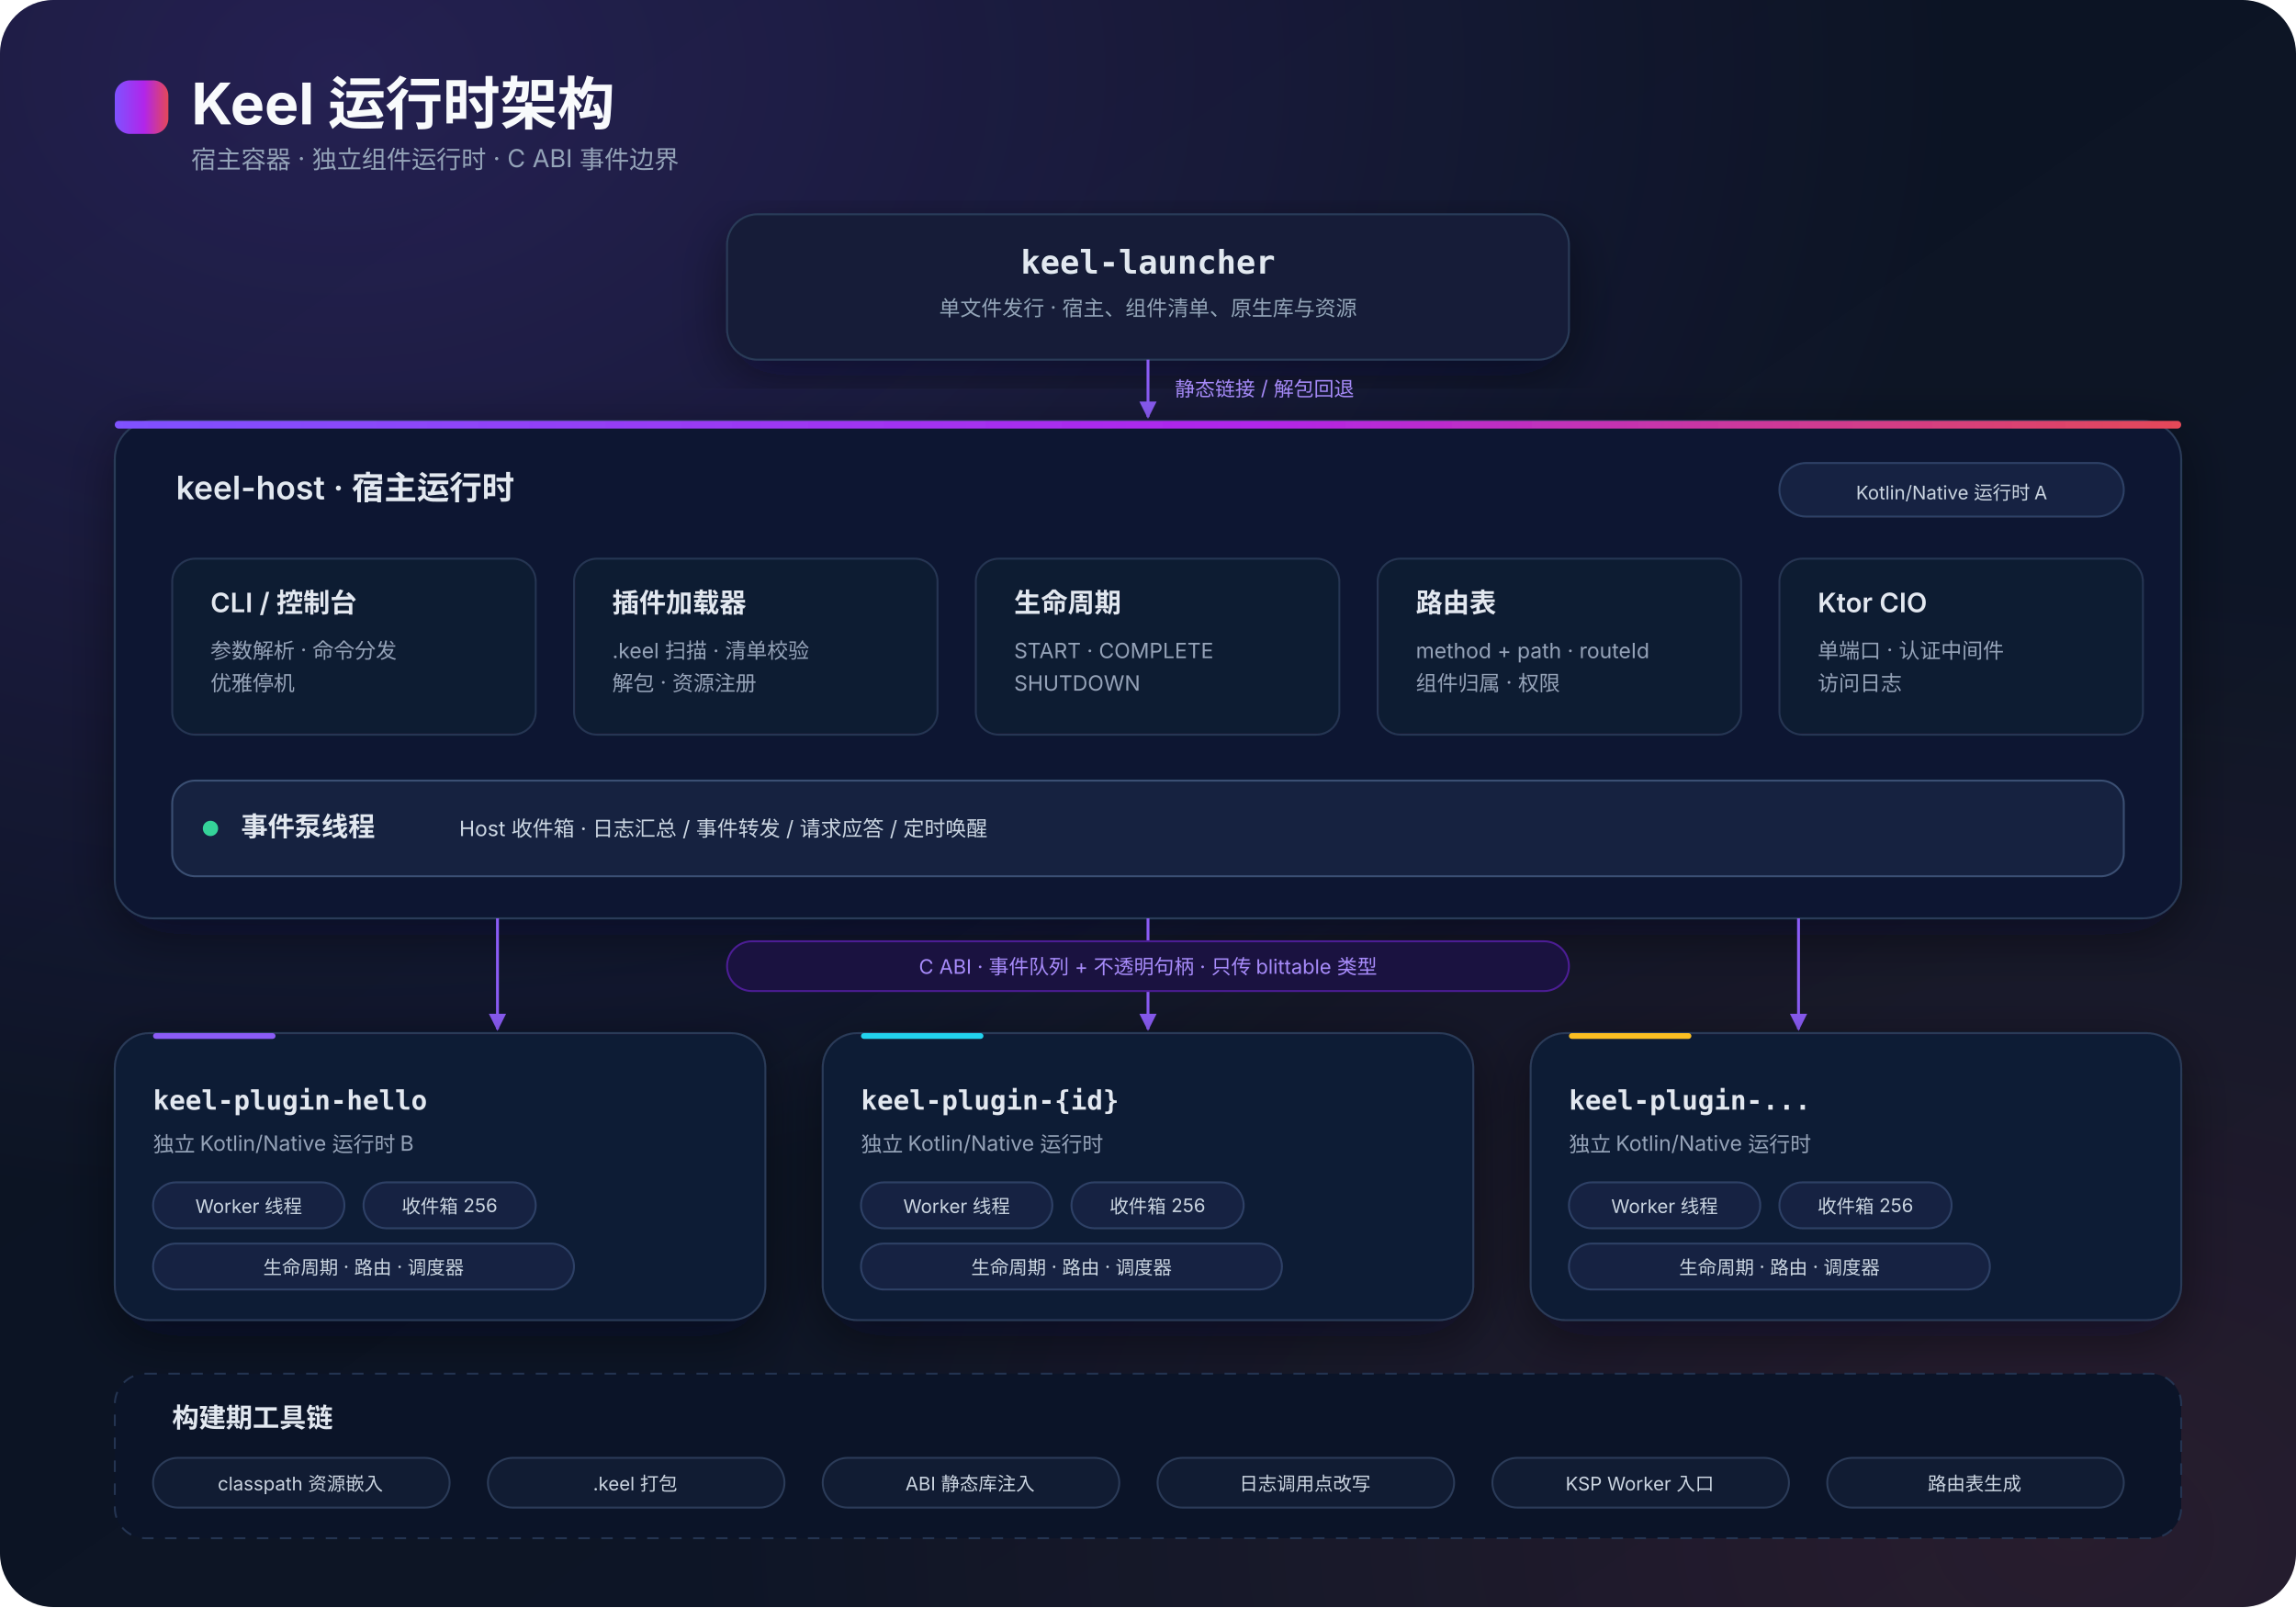
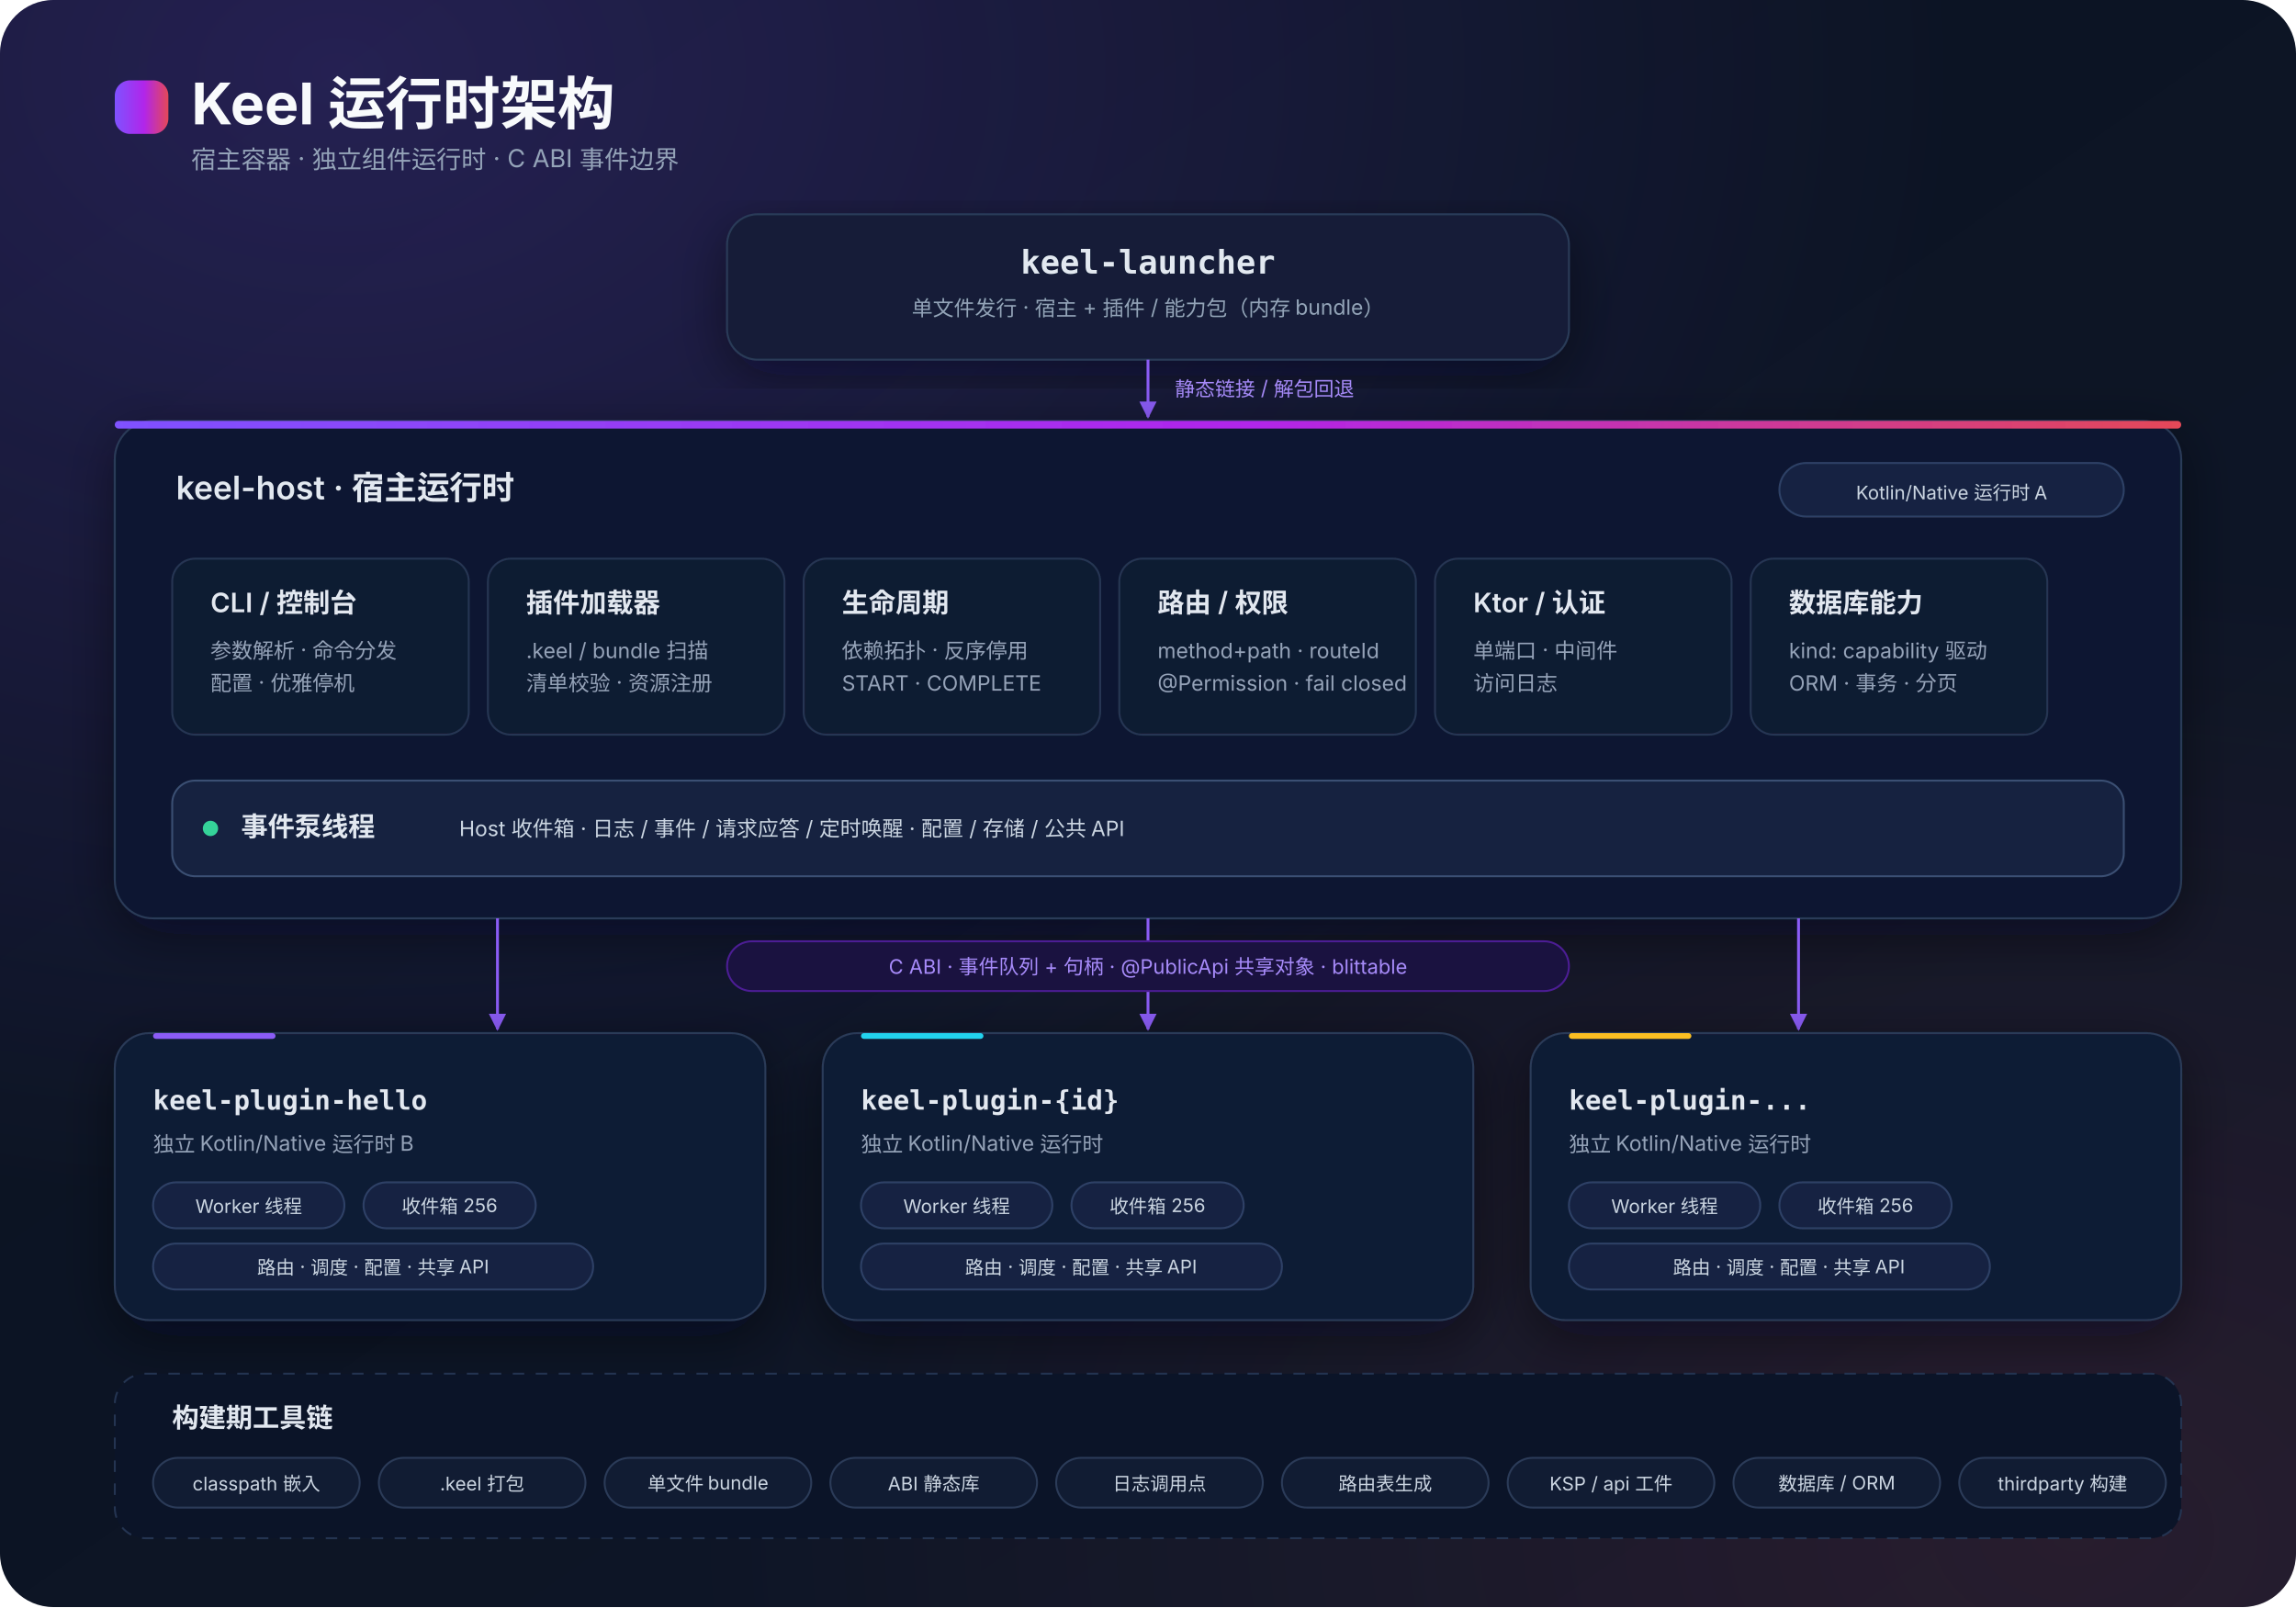
<svg xmlns="http://www.w3.org/2000/svg" width="1200" height="840" viewBox="0 0 1200 840" role="img" aria-labelledby="title desc">
  <defs>
    <linearGradient id="bg" x1="0" y1="0" x2="1" y2="1">
      <stop offset="0" stop-color="#0B1220" />
      <stop offset="1" stop-color="#0E1729" />
    </linearGradient>
    <linearGradient id="accent" x1="0" y1="0" x2="1" y2="0">
      <stop offset="0" stop-color="#7F52FF" />
      <stop offset="0.55" stop-color="#B125EA" />
      <stop offset="1" stop-color="#E44857" />
    </linearGradient>
    <radialGradient id="glowA" cx="0.15" cy="0.05" r="0.7">
      <stop offset="0" stop-color="#7F52FF" stop-opacity="0.22" />
      <stop offset="1" stop-color="#7F52FF" stop-opacity="0" />
    </radialGradient>
    <radialGradient id="glowB" cx="0.9" cy="0.95" r="0.6">
      <stop offset="0" stop-color="#E44857" stop-opacity="0.12" />
      <stop offset="1" stop-color="#E44857" stop-opacity="0" />
    </radialGradient>
    <filter id="shadow" x="-20%" y="-20%" width="140%" height="140%">
      <feDropShadow dx="0" dy="8" stdDeviation="14" flood-color="#020617" flood-opacity="0.45" />
    </filter>
    <marker id="arrow" viewBox="0 0 10 10" refX="9" refY="5" markerWidth="6" markerHeight="6" orient="auto-start-reverse">
      <path d="M 0 0 L 10 5 L 0 10 z" fill="#8B5CF6" />
    </marker>
    <style>
      .title { font-family: Inter, "Segoe UI", "Noto Sans SC", "Microsoft YaHei", sans-serif; font-size: 30px; font-weight: 700; fill: #F8FAFC; }
      .subtitle { font-family: Inter, "Segoe UI", "Noto Sans SC", "Microsoft YaHei", sans-serif; font-size: 13px; fill: #94A3B8; }
      .h2 { font-family: Inter, "Segoe UI", "Noto Sans SC", "Microsoft YaHei", sans-serif; font-size: 17px; font-weight: 600; fill: #E2E8F0; }
      .h3 { font-family: Inter, "Segoe UI", "Noto Sans SC", "Microsoft YaHei", sans-serif; font-size: 14px; font-weight: 600; fill: #E2E8F0; }
      .body { font-family: Inter, "Segoe UI", "Noto Sans SC", "Microsoft YaHei", sans-serif; font-size: 11px; fill: #94A3B8; }
      .bodyBright { font-family: Inter, "Segoe UI", "Noto Sans SC", "Microsoft YaHei", sans-serif; font-size: 11px; fill: #CBD5E1; }
      .micro { font-family: Inter, "Segoe UI", "Noto Sans SC", "Microsoft YaHei", sans-serif; font-size: 9.5px; fill: #64748B; }
      .pillText { font-family: Inter, "Segoe UI", "Noto Sans SC", "Microsoft YaHei", sans-serif; font-size: 9.8px; fill: #CBD5E1; }
      .accentText { font-family: Inter, "Segoe UI", "Noto Sans SC", "Microsoft YaHei", sans-serif; font-size: 10.5px; fill: #A78BFA; }
      .mono { font-family: "JetBrains Mono", "Cascadia Code", "SFMono-Regular", Consolas, monospace; }
    </style>
  </defs>
  <rect width="1200" height="840" rx="28" fill="url(#bg)" />
  <rect width="1200" height="840" rx="28" fill="url(#glowA)" />
  <rect width="1200" height="840" rx="28" fill="url(#glowB)" />
  <rect x="60" y="42" width="28" height="28" rx="8" fill="url(#accent)" />
  <text x="100" y="65" class="title">Keel 运行时架构</text>
  <text x="100" y="88" class="subtitle">宿主容器 · 独立组件运行时 · C ABI 事件边界</text>
  <g filter="url(#shadow)">
    <rect x="380" y="112" width="440" height="76" rx="16" fill="#131F37" stroke="#2B3B58" />
    <text x="600" y="143" text-anchor="middle" class="h2 mono">keel-launcher</text>
-     <text x="600" y="165" text-anchor="middle" class="body">单文件发行 · 宿主、组件清单、原生库与资源</text>
+     <text x="600" y="165" text-anchor="middle" class="body">单文件发行 · 宿主 + 插件 / 能力包（内存 bundle）</text>
  </g>
  <line x1="600" y1="188" x2="600" y2="218" stroke="#8B5CF6" stroke-width="1.5" marker-end="url(#arrow)" />
  <text x="614" y="207" class="accentText">静态链接 / 解包回退</text>
  <g filter="url(#shadow)">
    <rect x="60" y="220" width="1080" height="260" rx="20" fill="#0E1830" stroke="#2B3B58" />
    <rect x="60" y="220" width="1080" height="4" rx="2" fill="url(#accent)" />
    <text x="92" y="261" class="h2">keel-host · 宿主运行时</text>
    <rect x="930" y="242" width="180" height="28" rx="14" fill="#162443" stroke="#2E4166" />
    <text x="1020" y="261" text-anchor="middle" class="pillText">Kotlin/Native 运行时 A</text>
-     <rect x="90" y="292" width="190" height="92" rx="12" fill="#111C33" stroke="#253653" />
+     <rect x="90" y="292" width="155" height="92" rx="12" fill="#111C33" stroke="#253653" />
    <text x="110" y="320" class="h3">CLI / 控制台</text>
    <text x="110" y="344" class="body">参数解析 · 命令分发</text>
-     <text x="110" y="361" class="body">优雅停机</text>
-     <rect x="300" y="292" width="190" height="92" rx="12" fill="#111C33" stroke="#253653" />
-     <text x="320" y="320" class="h3">插件加载器</text>
-     <text x="320" y="344" class="body">.keel 扫描 · 清单校验</text>
-     <text x="320" y="361" class="body">解包 · 资源注册</text>
-     <rect x="510" y="292" width="190" height="92" rx="12" fill="#111C33" stroke="#253653" />
-     <text x="530" y="320" class="h3">生命周期</text>
-     <text x="530" y="344" class="body">START · COMPLETE</text>
-     <text x="530" y="361" class="body">SHUTDOWN</text>
-     <rect x="720" y="292" width="190" height="92" rx="12" fill="#111C33" stroke="#253653" />
-     <text x="740" y="320" class="h3">路由表</text>
-     <text x="740" y="344" class="body">method + path · routeId</text>
-     <text x="740" y="361" class="body">组件归属 · 权限</text>
-     <rect x="930" y="292" width="190" height="92" rx="12" fill="#111C33" stroke="#253653" />
-     <text x="950" y="320" class="h3">Ktor CIO</text>
-     <text x="950" y="344" class="body">单端口 · 认证中间件</text>
-     <text x="950" y="361" class="body">访问日志</text>
+     <text x="110" y="361" class="body">配置 · 优雅停机</text>
+     <rect x="255" y="292" width="155" height="92" rx="12" fill="#111C33" stroke="#253653" />
+     <text x="275" y="320" class="h3">插件加载器</text>
+     <text x="275" y="344" class="body">.keel / bundle 扫描</text>
+     <text x="275" y="361" class="body">清单校验 · 资源注册</text>
+     <rect x="420" y="292" width="155" height="92" rx="12" fill="#111C33" stroke="#253653" />
+     <text x="440" y="320" class="h3">生命周期</text>
+     <text x="440" y="344" class="body">依赖拓扑 · 反序停用</text>
+     <text x="440" y="361" class="body">START · COMPLETE</text>
+     <rect x="585" y="292" width="155" height="92" rx="12" fill="#111C33" stroke="#253653" />
+     <text x="605" y="320" class="h3">路由 / 权限</text>
+     <text x="605" y="344" class="body">method+path · routeId</text>
+     <text x="605" y="361" class="body">@Permission · fail closed</text>
+     <rect x="750" y="292" width="155" height="92" rx="12" fill="#111C33" stroke="#253653" />
+     <text x="770" y="320" class="h3">Ktor / 认证</text>
+     <text x="770" y="344" class="body">单端口 · 中间件</text>
+     <text x="770" y="361" class="body">访问日志</text>
+     <rect x="915" y="292" width="155" height="92" rx="12" fill="#111C33" stroke="#253653" />
+     <text x="935" y="320" class="h3">数据库能力</text>
+     <text x="935" y="344" class="body">kind: capability 驱动</text>
+     <text x="935" y="361" class="body">ORM · 事务 · 分页</text>
    <rect x="90" y="408" width="1020" height="50" rx="12" fill="#152341" stroke="#3B4F73" />
    <circle cx="110" cy="433" r="4" fill="#34D399" />
    <text x="126" y="437" class="h3">事件泵线程</text>
-     <text x="240" y="437" class="bodyBright">Host 收件箱 · 日志汇总 / 事件转发 / 请求应答 / 定时唤醒</text>
+     <text x="240" y="437" class="bodyBright">Host 收件箱 · 日志 / 事件 / 请求应答 / 定时唤醒 · 配置 / 存储 / 公共 API</text>
  </g>
  <line x1="260" y1="480" x2="260" y2="538" stroke="#8B5CF6" stroke-width="1.5" marker-end="url(#arrow)" />
  <line x1="600" y1="480" x2="600" y2="538" stroke="#8B5CF6" stroke-width="1.5" marker-end="url(#arrow)" />
  <line x1="940" y1="480" x2="940" y2="538" stroke="#8B5CF6" stroke-width="1.5" marker-end="url(#arrow)" />
  <rect x="380" y="492" width="440" height="26" rx="13" fill="#1A1240" stroke="#4C1D95" />
-   <text x="600" y="509" text-anchor="middle" class="accentText">C ABI · 事件队列 + 不透明句柄 · 只传 blittable 类型</text>
+   <text x="600" y="509" text-anchor="middle" class="accentText">C ABI · 事件队列 + 句柄 · @PublicApi 共享对象 · blittable</text>
  <g filter="url(#shadow)">
    <rect x="60" y="540" width="340" height="150" rx="18" fill="#101C35" stroke="#2B3B58" />
    <rect x="80" y="540" width="64" height="3" rx="1.5" fill="#8B5CF6" />
    <text x="80" y="580" class="h3 mono">keel-plugin-hello</text>
    <text x="80" y="602" class="body">独立 Kotlin/Native 运行时 B</text>
    <rect x="80" y="618" width="100" height="24" rx="12" fill="#162443" stroke="#2E4166" />
    <text x="130" y="634" text-anchor="middle" class="pillText">Worker 线程</text>
    <rect x="190" y="618" width="90" height="24" rx="12" fill="#162443" stroke="#2E4166" />
    <text x="235" y="634" text-anchor="middle" class="pillText">收件箱 256</text>
-     <rect x="80" y="650" width="220" height="24" rx="12" fill="#162443" stroke="#2E4166" />
-     <text x="190" y="666" text-anchor="middle" class="pillText">生命周期 · 路由 · 调度器</text>
+     <rect x="80" y="650" width="230" height="24" rx="12" fill="#162443" stroke="#2E4166" />
+     <text x="195" y="666" text-anchor="middle" class="pillText">路由 · 调度 · 配置 · 共享 API</text>
  </g>
  <g filter="url(#shadow)">
    <rect x="430" y="540" width="340" height="150" rx="18" fill="#101C35" stroke="#2B3B58" />
    <rect x="450" y="540" width="64" height="3" rx="1.5" fill="#22D3EE" />
    <text x="450" y="580" class="h3 mono">keel-plugin-{id}</text>
    <text x="450" y="602" class="body">独立 Kotlin/Native 运行时</text>
    <rect x="450" y="618" width="100" height="24" rx="12" fill="#162443" stroke="#2E4166" />
    <text x="500" y="634" text-anchor="middle" class="pillText">Worker 线程</text>
    <rect x="560" y="618" width="90" height="24" rx="12" fill="#162443" stroke="#2E4166" />
    <text x="605" y="634" text-anchor="middle" class="pillText">收件箱 256</text>
    <rect x="450" y="650" width="220" height="24" rx="12" fill="#162443" stroke="#2E4166" />
-     <text x="560" y="666" text-anchor="middle" class="pillText">生命周期 · 路由 · 调度器</text>
+     <text x="565" y="666" text-anchor="middle" class="pillText">路由 · 调度 · 配置 · 共享 API</text>
  </g>
  <g filter="url(#shadow)">
    <rect x="800" y="540" width="340" height="150" rx="18" fill="#101C35" stroke="#2B3B58" />
    <rect x="820" y="540" width="64" height="3" rx="1.5" fill="#FBBF24" />
    <text x="820" y="580" class="h3 mono">keel-plugin-...</text>
    <text x="820" y="602" class="body">独立 Kotlin/Native 运行时</text>
    <rect x="820" y="618" width="100" height="24" rx="12" fill="#162443" stroke="#2E4166" />
    <text x="870" y="634" text-anchor="middle" class="pillText">Worker 线程</text>
    <rect x="930" y="618" width="90" height="24" rx="12" fill="#162443" stroke="#2E4166" />
    <text x="975" y="634" text-anchor="middle" class="pillText">收件箱 256</text>
    <rect x="820" y="650" width="220" height="24" rx="12" fill="#162443" stroke="#2E4166" />
-     <text x="930" y="666" text-anchor="middle" class="pillText">生命周期 · 路由 · 调度器</text>
+     <text x="935" y="666" text-anchor="middle" class="pillText">路由 · 调度 · 配置 · 共享 API</text>
  </g>
  <rect x="60" y="718" width="1080" height="86" rx="16" fill="#0B1428" stroke="#243451" stroke-dasharray="6 6" />
  <text x="90" y="746" class="h3">构建期工具链</text>
-   <rect x="80" y="762" width="155" height="26" rx="13" fill="#111C33" stroke="#2B3B58" />
-   <text x="157" y="779" text-anchor="middle" class="pillText">classpath 资源嵌入</text>
-   <rect x="255" y="762" width="155" height="26" rx="13" fill="#111C33" stroke="#2B3B58" />
-   <text x="332" y="779" text-anchor="middle" class="pillText">.keel 打包</text>
-   <rect x="430" y="762" width="155" height="26" rx="13" fill="#111C33" stroke="#2B3B58" />
-   <text x="507" y="779" text-anchor="middle" class="pillText">ABI 静态库注入</text>
-   <rect x="605" y="762" width="155" height="26" rx="13" fill="#111C33" stroke="#2B3B58" />
-   <text x="682" y="779" text-anchor="middle" class="pillText">日志调用点改写</text>
-   <rect x="780" y="762" width="155" height="26" rx="13" fill="#111C33" stroke="#2B3B58" />
-   <text x="857" y="779" text-anchor="middle" class="pillText">KSP Worker 入口</text>
-   <rect x="955" y="762" width="155" height="26" rx="13" fill="#111C33" stroke="#2B3B58" />
-   <text x="1032" y="779" text-anchor="middle" class="pillText">路由表生成</text>
+   <rect x="80" y="762" width="108" height="26" rx="13" fill="#111C33" stroke="#2B3B58" />
+   <text x="134" y="779" text-anchor="middle" class="pillText">classpath 嵌入</text>
+   <rect x="198" y="762" width="108" height="26" rx="13" fill="#111C33" stroke="#2B3B58" />
+   <text x="252" y="779" text-anchor="middle" class="pillText">.keel 打包</text>
+   <rect x="316" y="762" width="108" height="26" rx="13" fill="#111C33" stroke="#2B3B58" />
+   <text x="370" y="779" text-anchor="middle" class="pillText">单文件 bundle</text>
+   <rect x="434" y="762" width="108" height="26" rx="13" fill="#111C33" stroke="#2B3B58" />
+   <text x="488" y="779" text-anchor="middle" class="pillText">ABI 静态库</text>
+   <rect x="552" y="762" width="108" height="26" rx="13" fill="#111C33" stroke="#2B3B58" />
+   <text x="606" y="779" text-anchor="middle" class="pillText">日志调用点</text>
+   <rect x="670" y="762" width="108" height="26" rx="13" fill="#111C33" stroke="#2B3B58" />
+   <text x="724" y="779" text-anchor="middle" class="pillText">路由表生成</text>
+   <rect x="788" y="762" width="108" height="26" rx="13" fill="#111C33" stroke="#2B3B58" />
+   <text x="842" y="779" text-anchor="middle" class="pillText">KSP / api 工件</text>
+   <rect x="906" y="762" width="108" height="26" rx="13" fill="#111C33" stroke="#2B3B58" />
+   <text x="960" y="779" text-anchor="middle" class="pillText">数据库 / ORM</text>
+   <rect x="1024" y="762" width="108" height="26" rx="13" fill="#111C33" stroke="#2B3B58" />
+   <text x="1078" y="779" text-anchor="middle" class="pillText">thirdparty 构建</text>
</svg>
